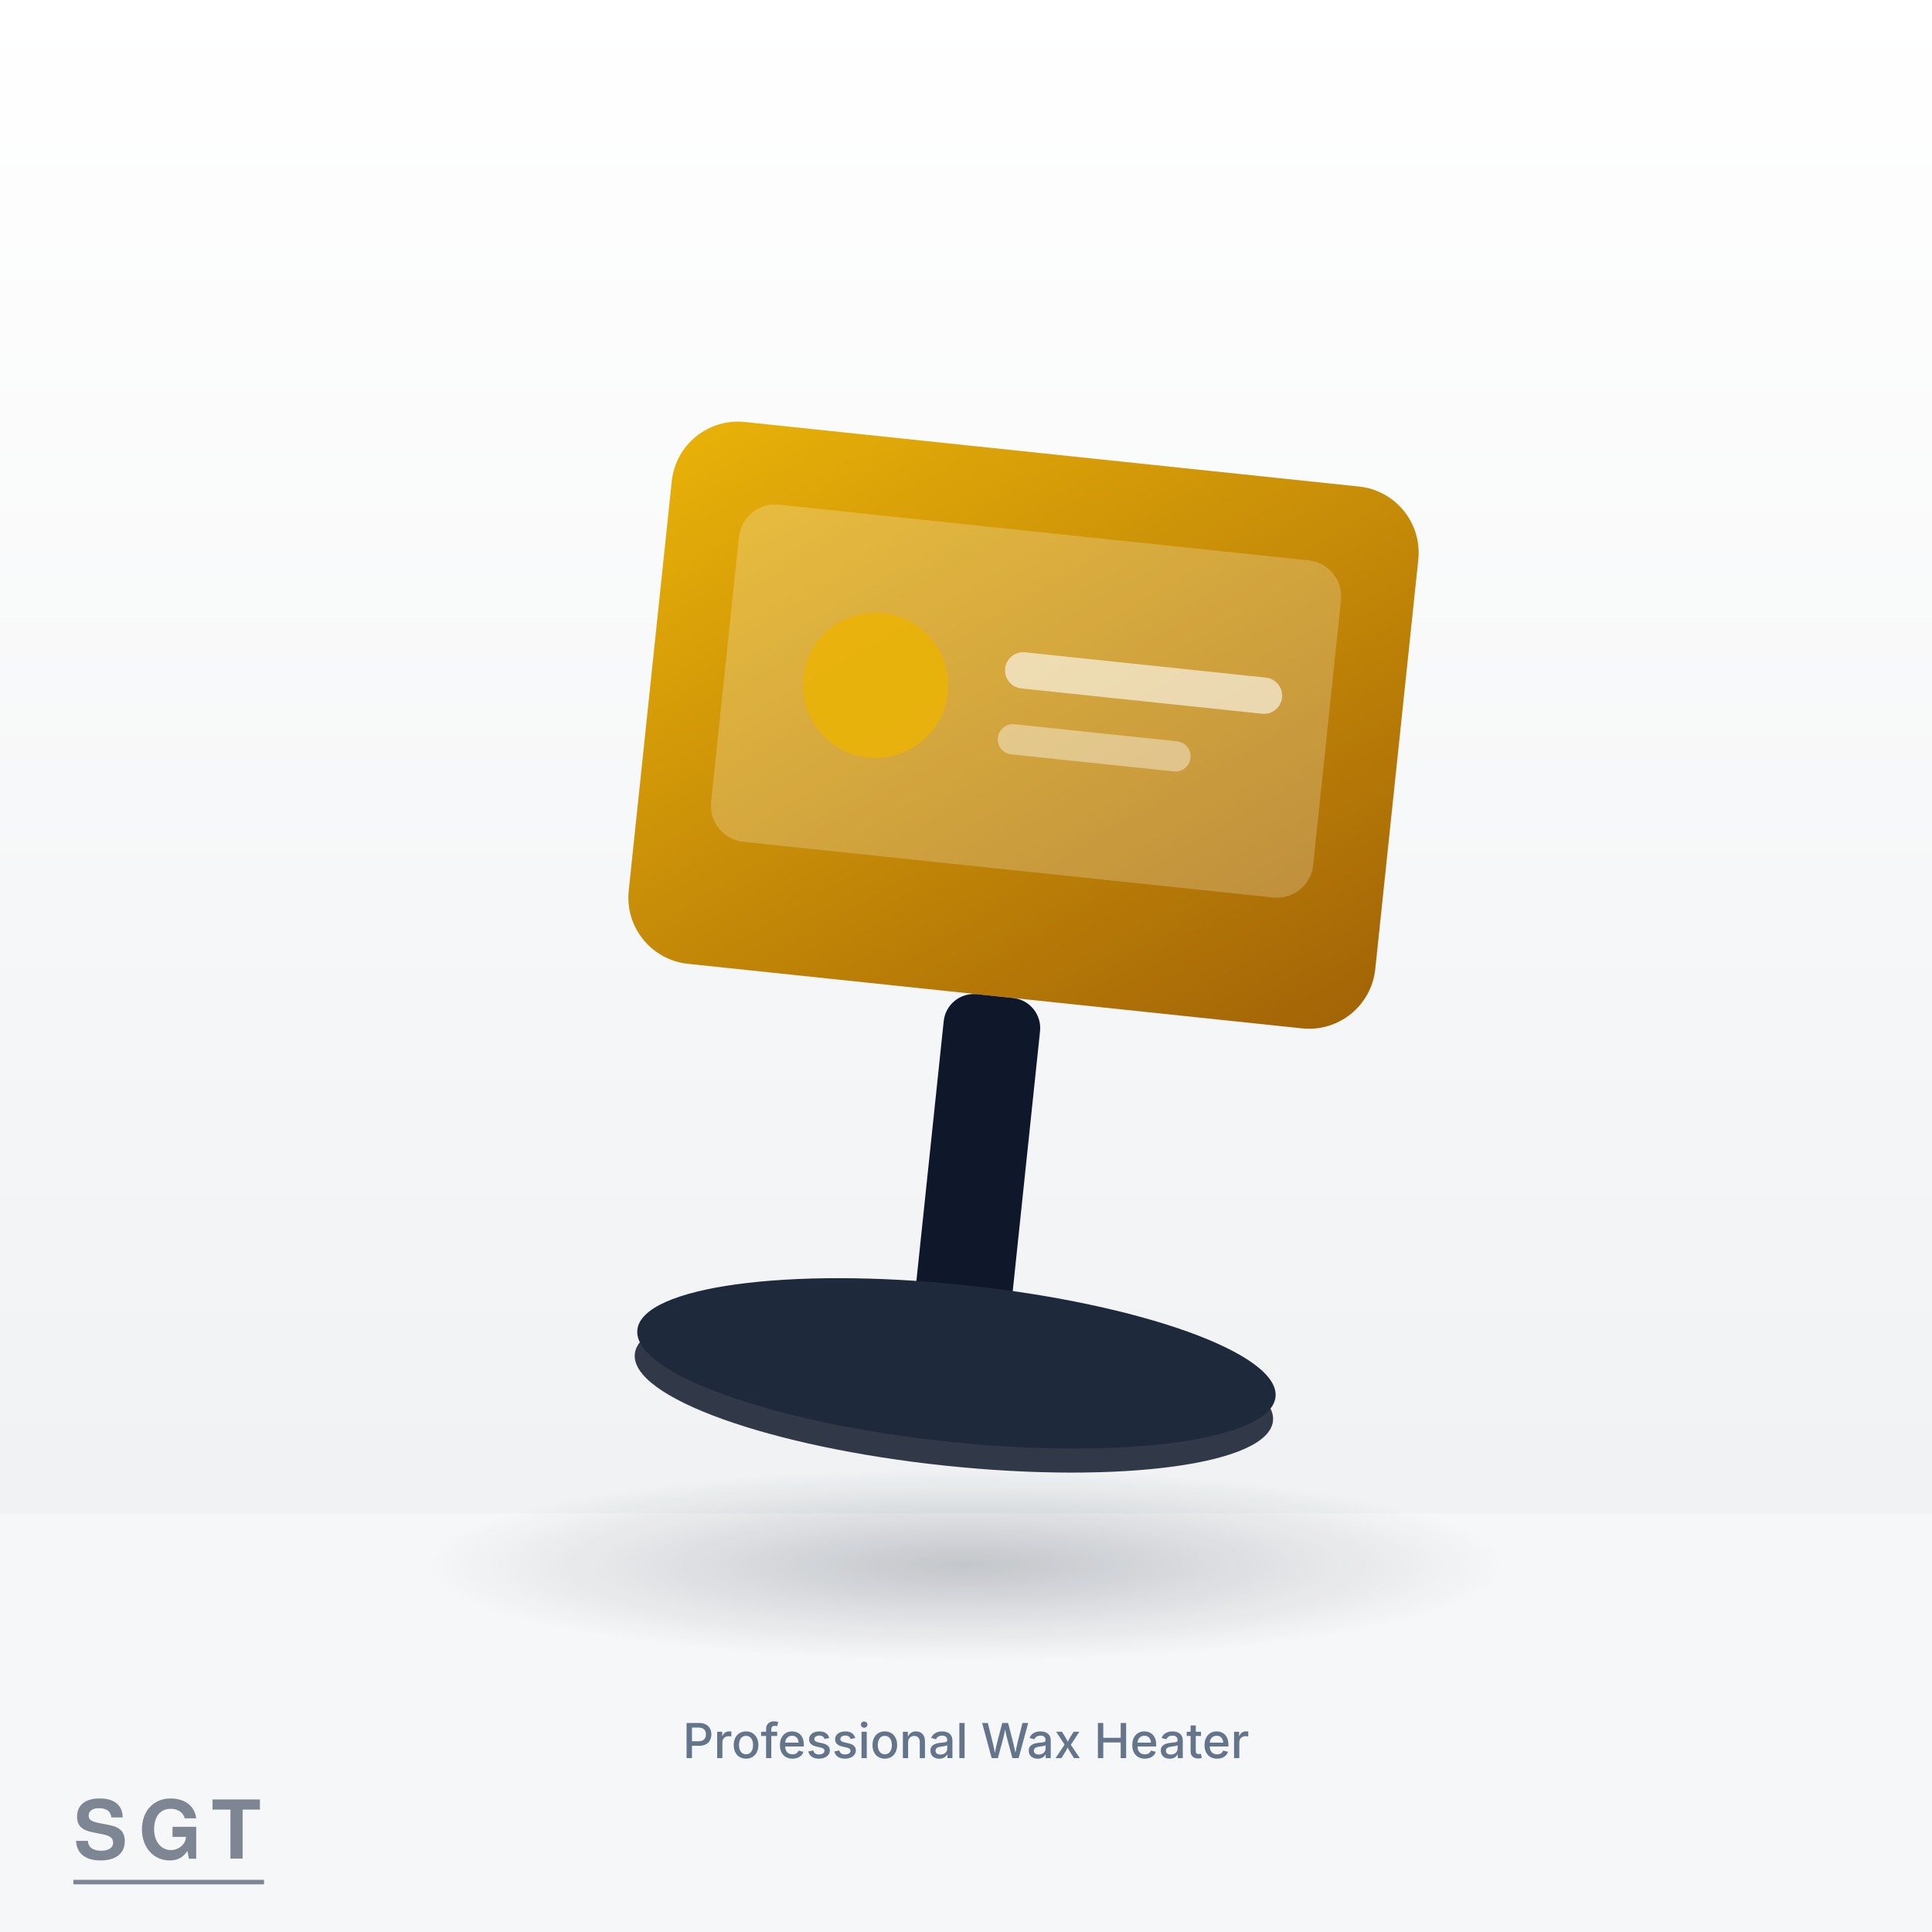
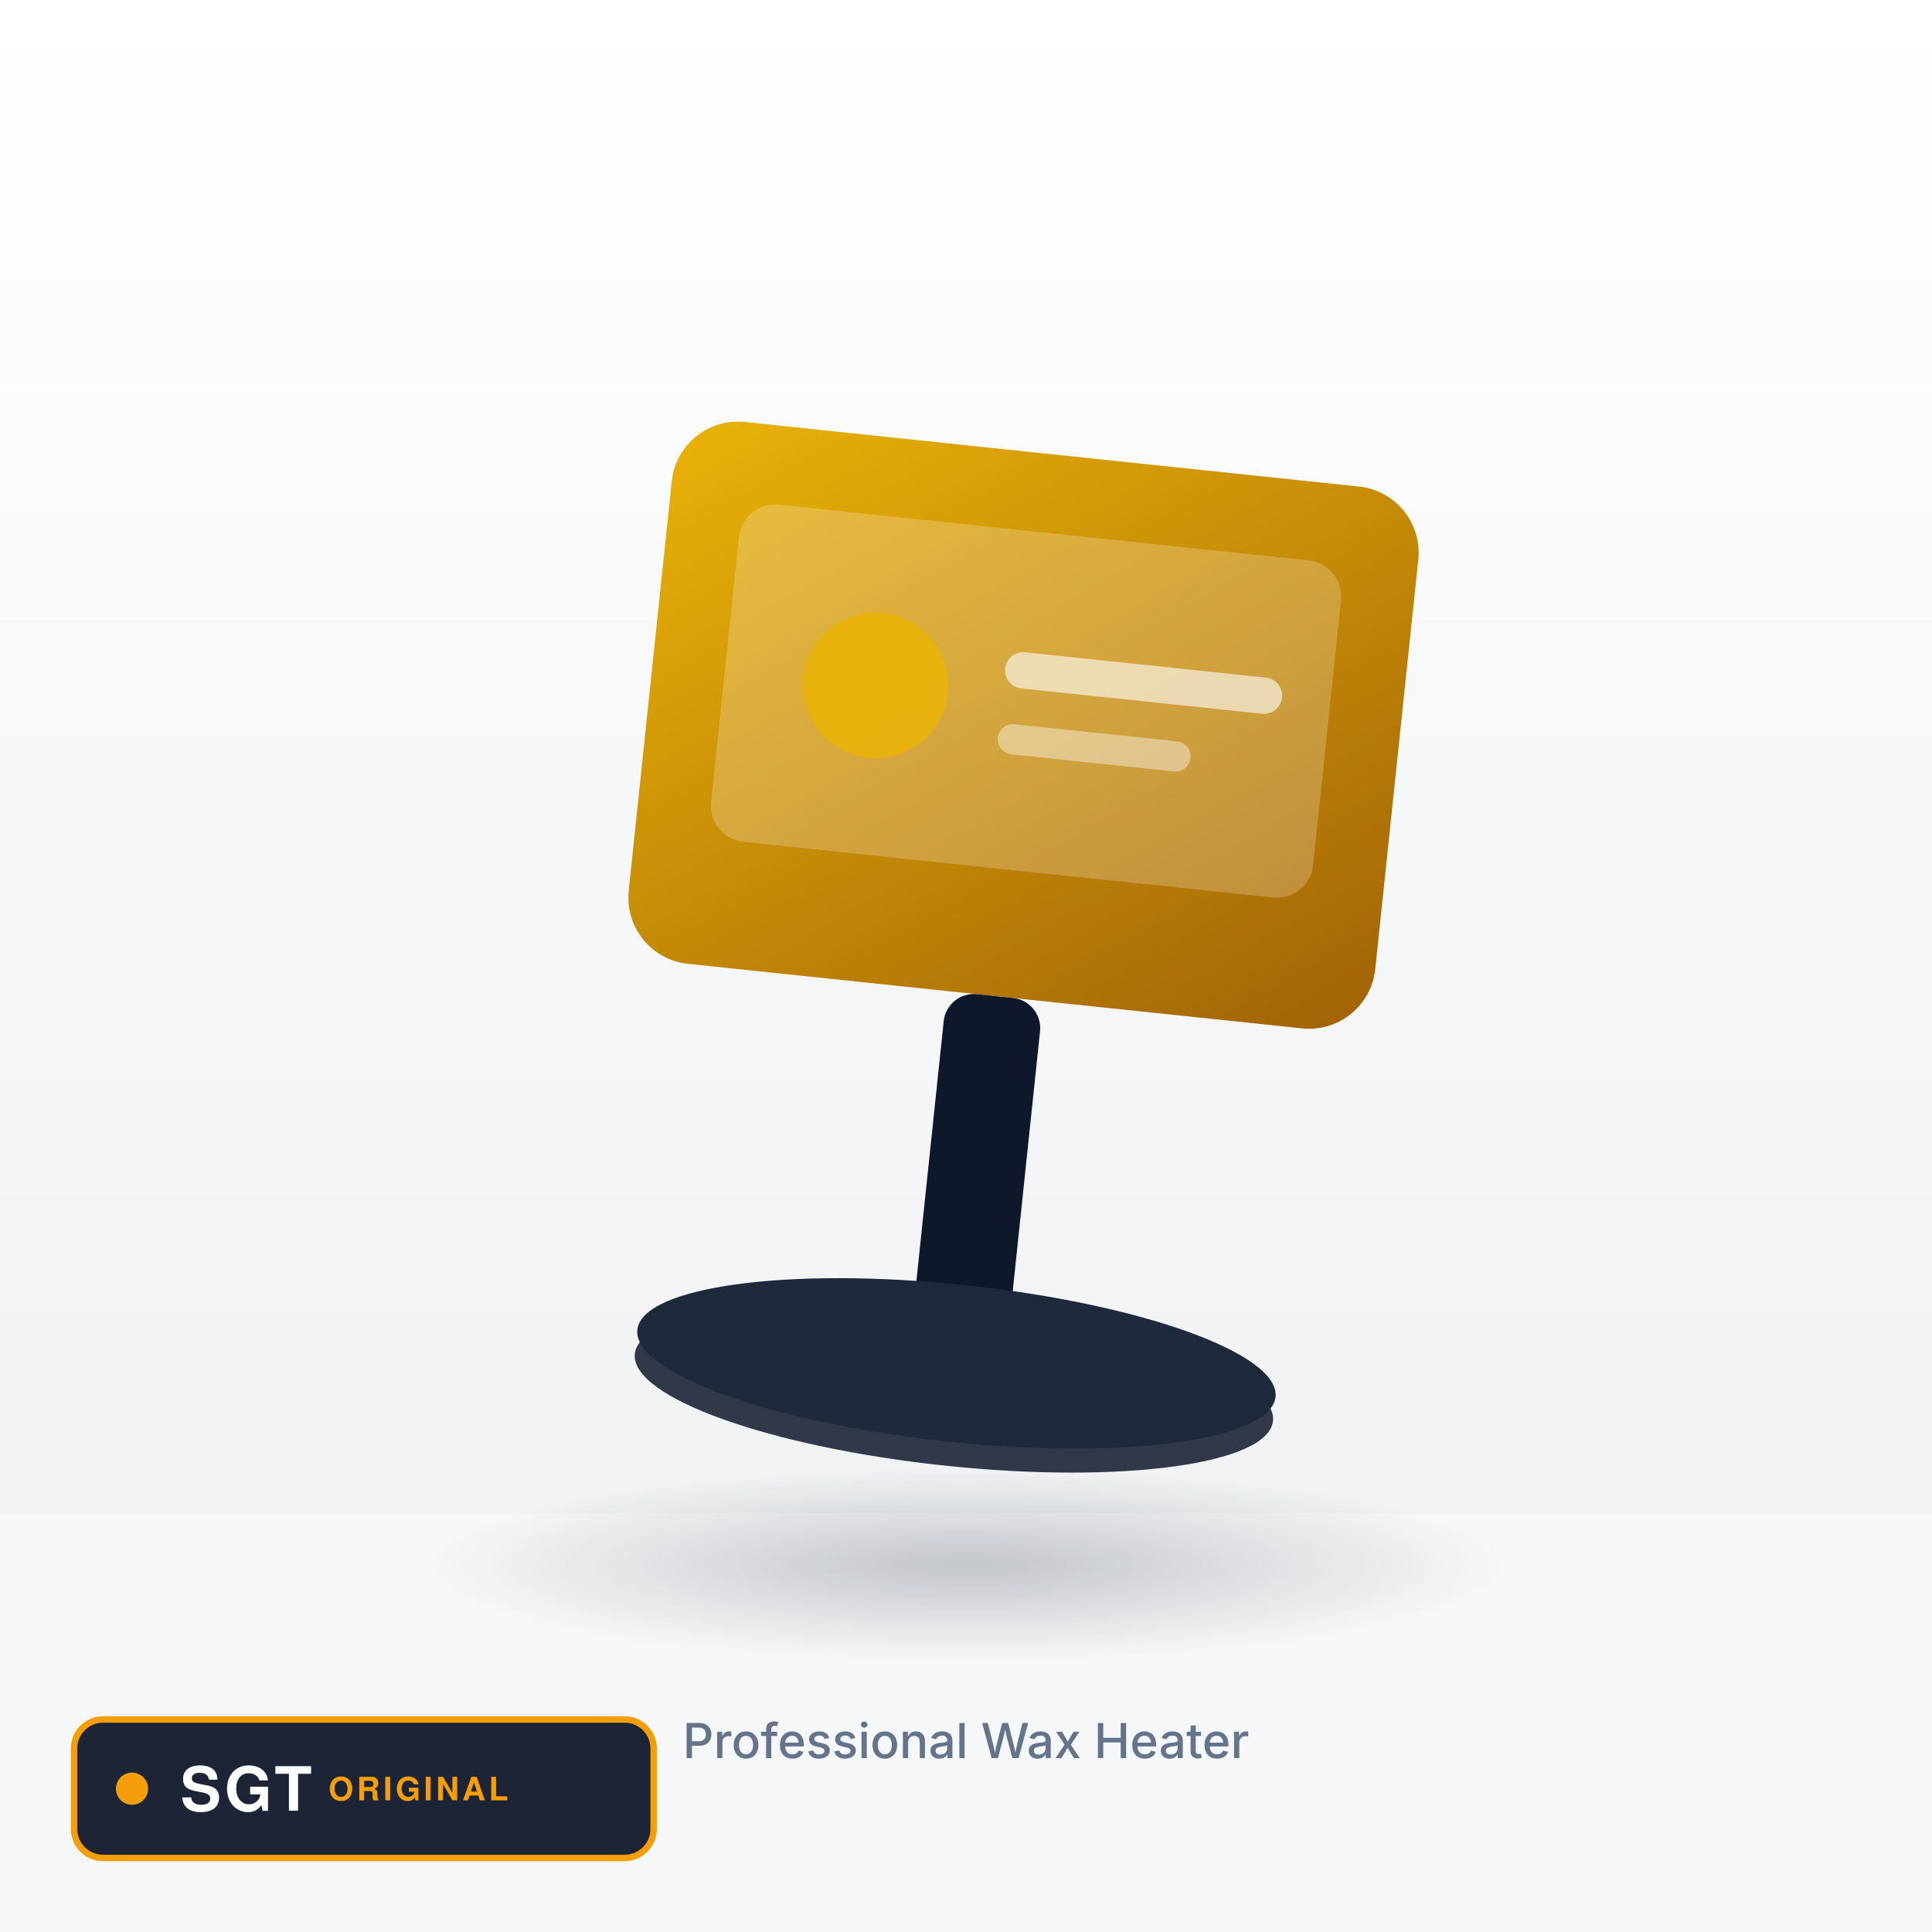
<svg xmlns="http://www.w3.org/2000/svg" viewBox="0 0 600 600" width="600" height="600" role="img" aria-label="Professional Wax Heater — Waxing">
  <defs>
    <linearGradient id="bg" x1="0" y1="0" x2="0" y2="1">
      <stop offset="0%" stop-color="#ffffff" />
      <stop offset="100%" stop-color="#eceef0" />
    </linearGradient>
    <linearGradient id="body" x1="0" y1="0" x2="1" y2="1">
      <stop offset="0%" stop-color="#eab308" />
      <stop offset="100%" stop-color="#a16207" />
    </linearGradient>
    <linearGradient id="stroke" x1="0" y1="0" x2="1" y2="1">
      <stop offset="0%" stop-color="#eab308" />
      <stop offset="100%" stop-color="#a16207" />
    </linearGradient>
    <radialGradient id="shadow" cx="50%" cy="50%">
      <stop offset="0%" stop-color="#0f172a" stop-opacity="0.22" />
      <stop offset="100%" stop-color="#0f172a" stop-opacity="0" />
    </radialGradient>
  </defs>
  <rect width="600" height="600" fill="url(#bg)" />
  <rect y="470" width="600" height="130" fill="#f6f7f8" />
  <ellipse cx="300" cy="486" rx="168" ry="30" fill="url(#shadow)" />
  <g transform="translate(310 300) rotate(6) scale(0.94) translate(-300 -300)">
    <rect x="176" y="130" width="248" height="180" rx="22" fill="url(#body)" />
    <rect x="200" y="156" width="200" height="112" rx="12" fill="#ffffff" opacity="0.22" />
    <circle cx="250" cy="212" r="24" fill="#eab308" opacity="0.9" />
    <rect x="292" y="196" width="92" height="12" rx="6" fill="#ffffff" opacity="0.6" />
    <rect x="292" y="220" width="64" height="10" rx="5" fill="#ffffff" opacity="0.4" />
    <rect x="284" y="310" width="32" height="112" rx="10" fill="#0f172a" />
    <ellipse cx="300" cy="440" rx="106" ry="26" fill="#0f172a" opacity="0.85" />
    <ellipse cx="300" cy="432" rx="106" ry="26" fill="#1e293b" />
  </g>
  <text x="300" y="546" font-family="ui-sans-serif,system-ui,-apple-system,sans-serif" font-size="15" font-weight="500" fill="#64748b" text-anchor="middle">Professional Wax Heater</text>
-   <g id="sgt-mark" opacity="0.62">
-     <text x="22.8" y="577.2" fill="#334155" font-family="Helvetica Neue, Helvetica, Arial, sans-serif" font-size="25.2" font-weight="600" letter-spacing="3.53">SGT</text>
-     <rect x="22.8" y="583.8" width="59.2" height="1.4" fill="#334155" />
+   <g id="sgt-brand-tag">
+     <rect x="23" y="534" width="180" height="43" rx="9" fill="#0f172a" fill-opacity="0.94" stroke="#f59e0b" stroke-width="2" />
+     <circle cx="41" cy="555.5" r="5" fill="#f59e0b" />
+     <text x="56" y="562.34" fill="#ffffff" font-family="Helvetica Neue, Helvetica, Arial, sans-serif" font-weight="700" font-size="19" letter-spacing="1.14">SGT</text>
+     <text x="102" y="559.1" fill="#f59e0b" font-family="Helvetica Neue, Helvetica, Arial, sans-serif" font-weight="600" font-size="10" letter-spacing="1.00">ORIGINAL</text>
  </g>
</svg>
